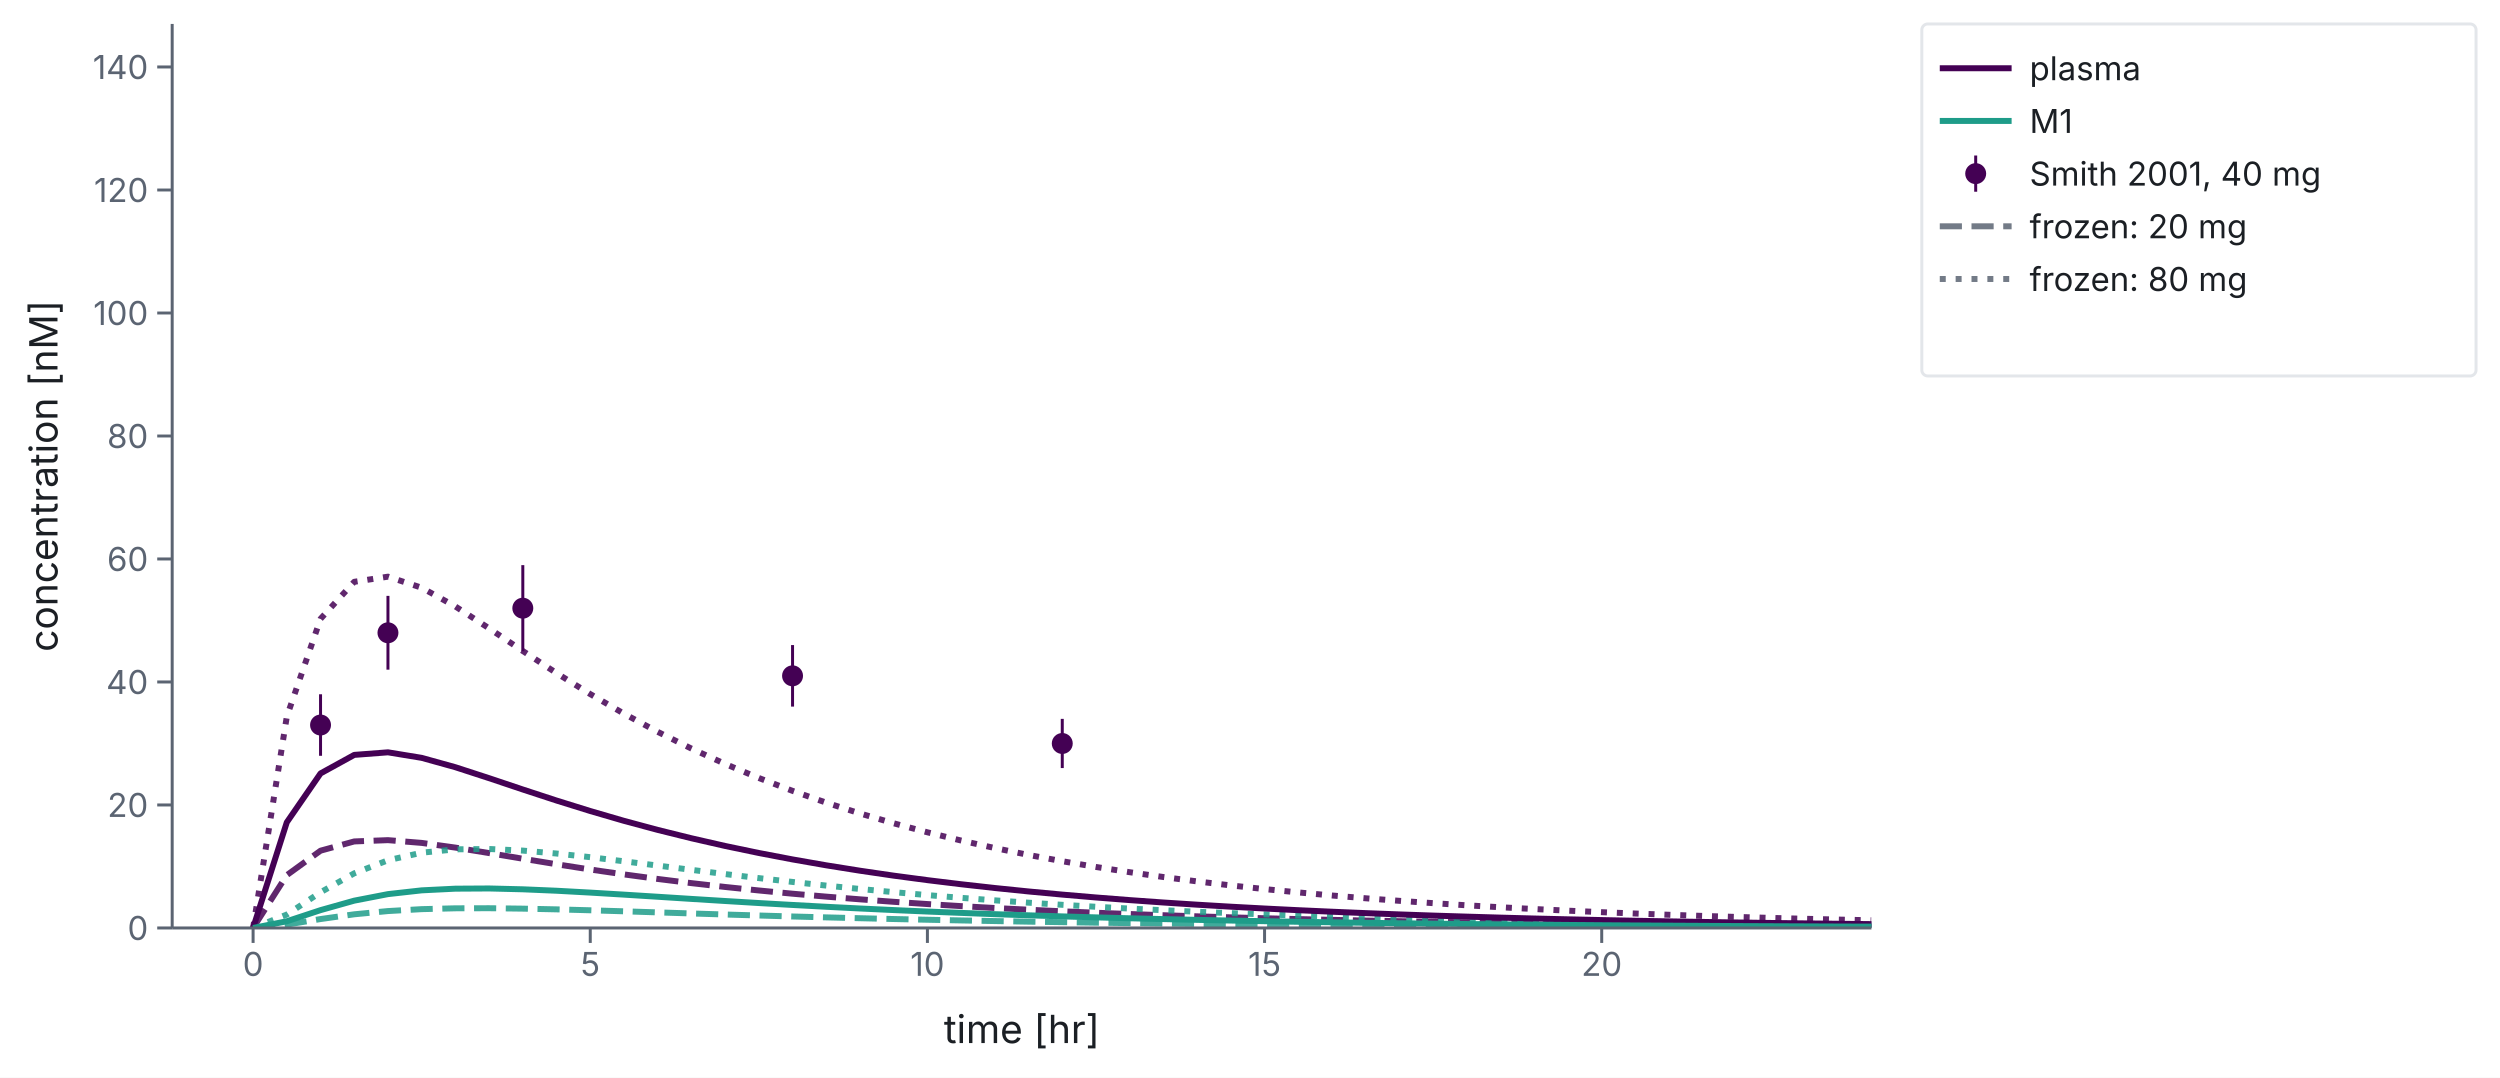
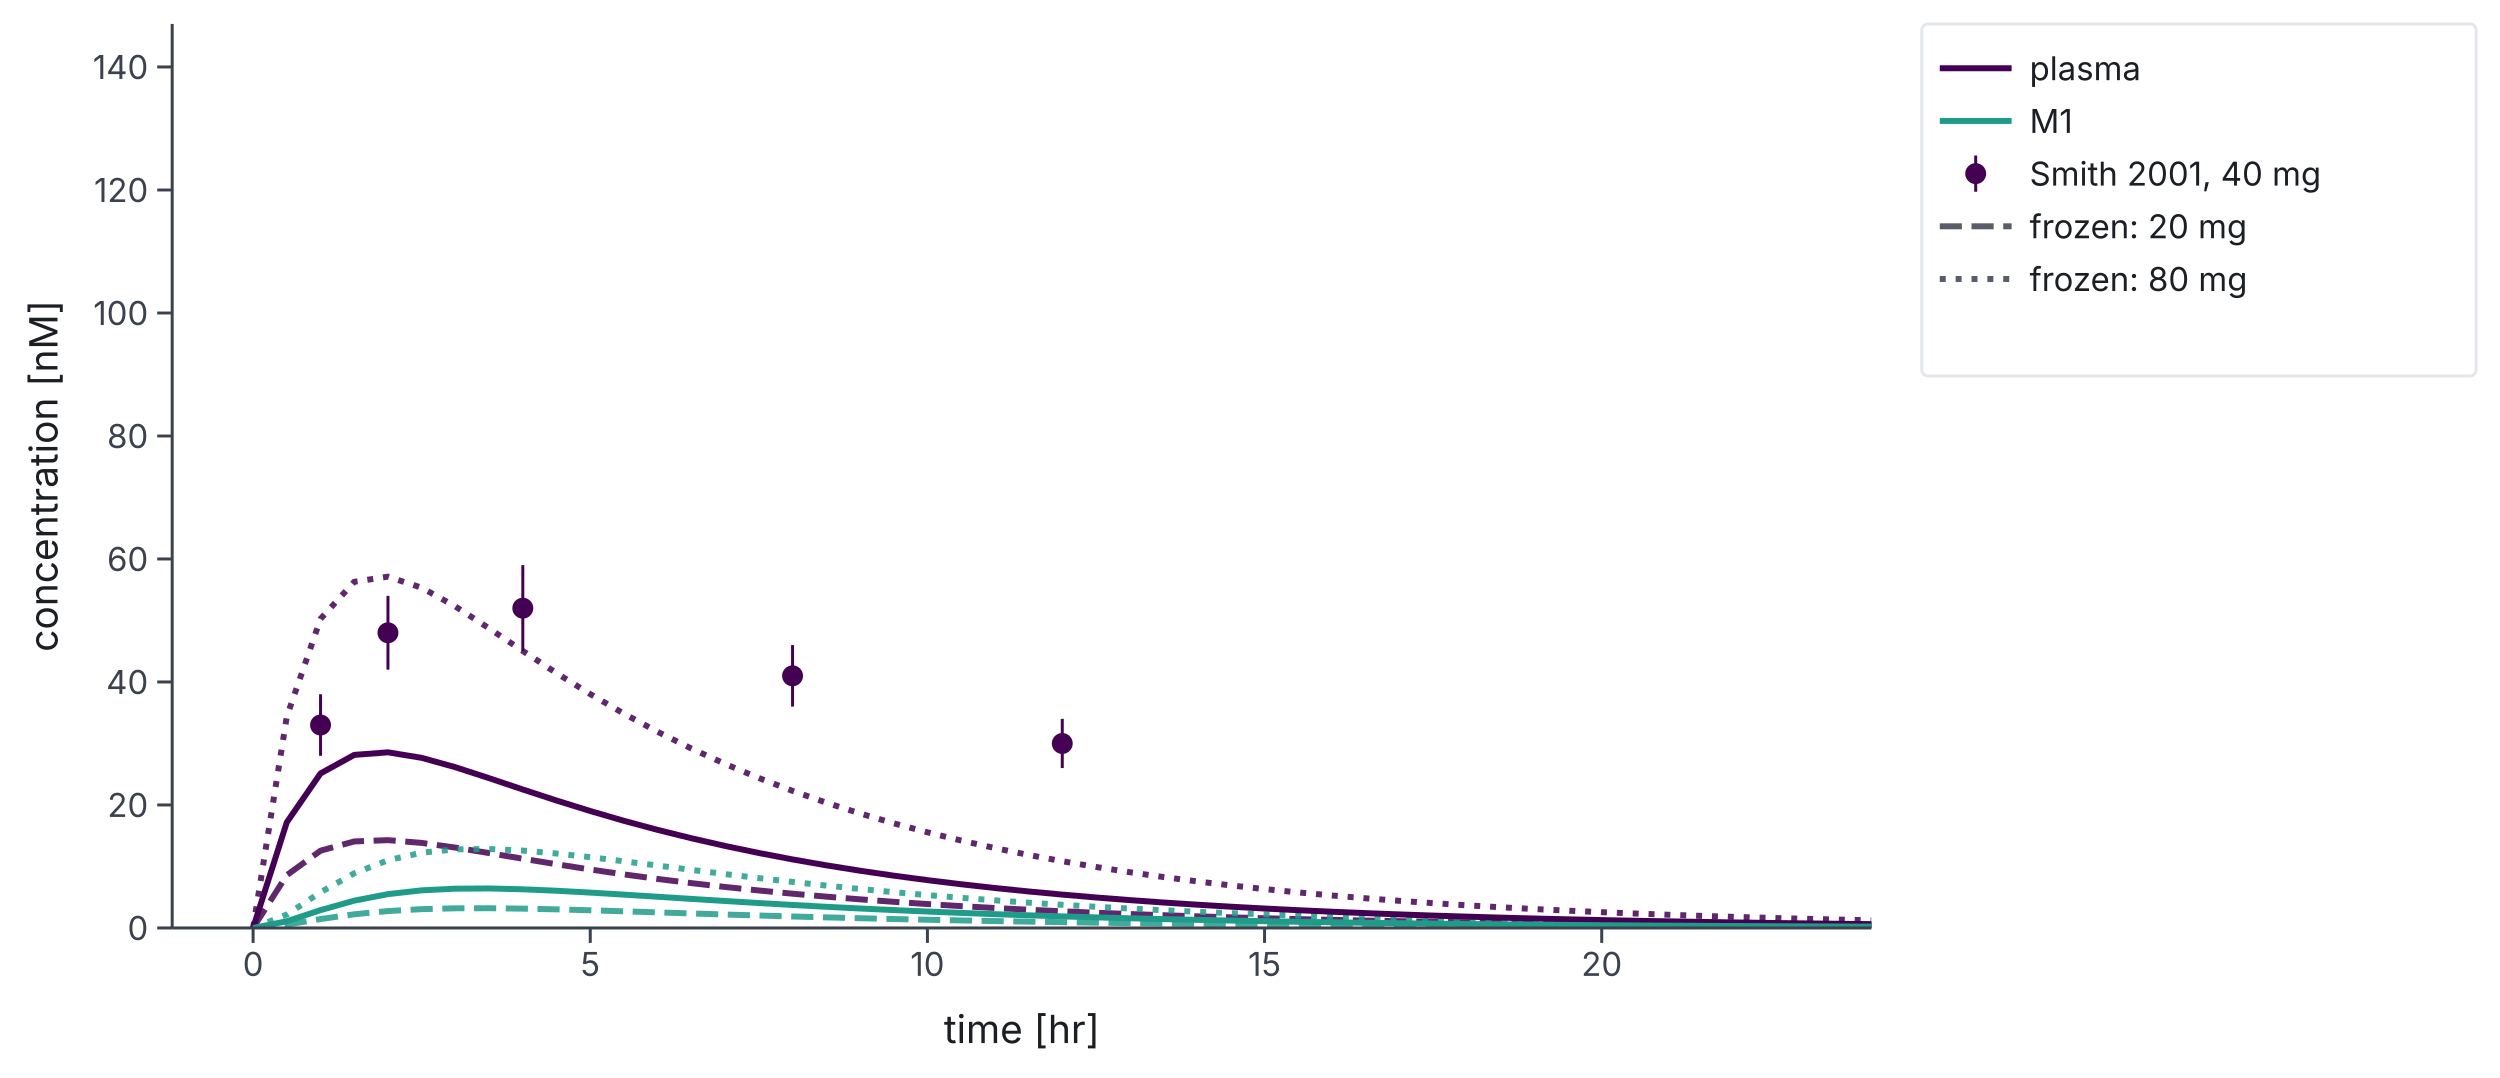
<svg xmlns="http://www.w3.org/2000/svg" width="835.15" height="360" viewBox="0 0 835.15 360" class="sbmlsim-figure" role="img" font-family="Inter, -apple-system, BlinkMacSystemFont, 'Segoe UI', Roboto, Helvetica, Arial, sans-serif">
  <defs>
-     <clipPath id="sbmlsim-28e5d85b9f7f-p0-clip-0">
+     <clipPath id="sbmlsim-485a35081acf-p0-clip-0">
      <rect x="49.52" y="0" width="567.66" height="302" />
    </clipPath>
  </defs>
  <g class="charton-background">
    <rect x="0" y="0" width="835.15" height="360" fill="#ffffff" />
  </g>
  <svg class="sbmlsim-plot" data-plot="p" x="8" y="8" width="624" height="344" overflow="visible">
-     <g class="charton-plot" clip-path="url(#sbmlsim-28e5d85b9f7f-p0-clip-0)">
+     <g class="charton-plot" clip-path="url(#sbmlsim-485a35081acf-p0-clip-0)">
      <g class="sbmlsim-element sbmlsim-curve" data-element="frozen-1-plasma" data-legend="frozen-1">
        <g class="charton-mark charton-mark-path">
          <path d="M76.55 302L87.81 284.35L99.08 276.18L110.34 273.09L121.6 272.66L132.87 273.58L144.13 275.15L155.39 276.98L166.65 278.87L177.92 280.71L189.18 282.47L200.44 284.1L211.71 285.62L222.97 287.02L234.23 288.3L245.5 289.47L256.76 290.55L268.02 291.53L279.29 292.43L290.55 293.26L301.81 294.01L313.07 294.7L324.34 295.33L335.6 295.9L346.86 296.43L358.13 296.91L369.39 297.34L380.65 297.74L391.92 298.11L403.18 298.45L414.44 298.75L425.7 299.03L436.97 299.29L448.23 299.52L459.49 299.73L470.76 299.93L482.02 300.11L493.28 300.27L504.55 300.42L515.81 300.55L527.07 300.68L538.33 300.79L549.6 300.9L560.86 300.99L572.12 301.08L583.39 301.16L594.65 301.23L605.91 301.3L617.18 301.36" fill="none" stroke="#440154" stroke-width="2" stroke-dasharray="7.4 3.2" stroke-linejoin="round" opacity="0.85" />
        </g>
      </g>
      <g class="sbmlsim-element sbmlsim-curve" data-element="frozen-1-metabolite" data-legend="frozen-1">
        <g class="charton-mark charton-mark-path">
          <path d="M76.55 302L87.81 300.88L99.08 299.02L110.34 297.43L121.6 296.35L132.87 295.71L144.13 295.43L155.39 295.4L166.65 295.54L177.92 295.78L189.18 296.09L200.44 296.43L211.71 296.79L222.97 297.15L234.23 297.5L245.5 297.83L256.76 298.16L268.02 298.46L279.29 298.74L290.55 299.01L301.81 299.25L313.07 299.48L324.34 299.69L335.6 299.89L346.86 300.06L358.13 300.23L369.39 300.38L380.65 300.52L391.92 300.64L403.18 300.76L414.44 300.87L425.7 300.96L436.97 301.05L448.23 301.13L459.49 301.21L470.76 301.28L482.02 301.34L493.28 301.39L504.55 301.45L515.81 301.49L527.07 301.54L538.33 301.58L549.6 301.61L560.86 301.65L572.12 301.68L583.39 301.71L594.65 301.73L605.91 301.75L617.18 301.78" fill="none" stroke="#1e9c89" stroke-width="2" stroke-dasharray="7.4 3.2" stroke-linejoin="round" opacity="0.85" />
        </g>
      </g>
      <g class="sbmlsim-element sbmlsim-curve" data-element="frozen-2-plasma" data-legend="frozen-2">
        <g class="charton-mark charton-mark-path">
          <path d="M76.55 302L87.81 231.4L99.08 198.73L110.34 186.36L121.6 184.64L132.87 188.34L144.13 194.6L155.39 201.92L166.65 209.47L177.92 216.86L189.18 223.87L200.44 230.42L211.71 236.48L222.97 242.07L234.23 247.2L245.5 251.9L256.76 256.2L268.02 260.14L279.29 263.74L290.55 267.03L301.81 270.04L313.07 272.79L324.34 275.3L335.6 277.6L346.86 279.7L358.13 281.62L369.39 283.37L380.65 284.98L391.92 286.44L403.18 287.78L414.44 289.01L425.7 290.12L436.97 291.15L448.23 292.08L459.49 292.93L470.76 293.71L482.02 294.43L493.28 295.08L504.55 295.67L515.81 296.22L527.07 296.72L538.33 297.17L549.6 297.59L560.86 297.97L572.12 298.31L583.39 298.63L594.65 298.92L605.91 299.19L617.18 299.43" fill="none" stroke="#440154" stroke-width="2" stroke-dasharray="2 3.3" stroke-linejoin="round" opacity="0.85" />
        </g>
      </g>
      <g class="sbmlsim-element sbmlsim-curve" data-element="frozen-2-metabolite" data-legend="frozen-2">
        <g class="charton-mark charton-mark-path">
          <path d="M76.55 302L87.81 297.52L99.08 290.08L110.34 283.74L121.6 279.38L132.87 276.85L144.13 275.73L155.39 275.61L166.65 276.15L177.92 277.13L189.18 278.35L200.44 279.72L211.71 281.15L222.97 282.58L234.23 283.99L245.5 285.34L256.76 286.62L268.02 287.84L279.29 288.97L290.55 290.03L301.81 291.02L313.07 291.93L324.34 292.77L335.6 293.55L346.86 294.26L358.13 294.92L369.39 295.52L380.65 296.07L391.92 296.58L403.18 297.04L414.44 297.46L425.7 297.85L436.97 298.21L448.23 298.53L459.49 298.83L470.76 299.1L482.02 299.35L493.28 299.58L504.55 299.79L515.81 299.98L527.07 300.15L538.33 300.31L549.6 300.46L560.86 300.59L572.12 300.71L583.39 300.82L594.65 300.92L605.91 301.02L617.18 301.1" fill="none" stroke="#1e9c89" stroke-width="2" stroke-dasharray="2 3.3" stroke-linejoin="round" opacity="0.85" />
        </g>
      </g>
      <g class="sbmlsim-element sbmlsim-curve" data-element="plasma" data-legend="plasma">
        <g class="charton-mark charton-mark-path">
          <path d="M76.55 302L87.81 266.7L99.08 250.37L110.34 244.18L121.6 243.32L132.87 245.17L144.13 248.3L155.39 251.96L166.65 255.74L177.92 259.43L189.18 262.93L200.44 266.21L211.71 269.24L222.97 272.03L234.23 274.6L245.5 276.95L256.76 279.1L268.02 281.07L279.29 282.87L290.55 284.52L301.81 286.02L313.07 287.39L324.34 288.65L335.6 289.8L346.86 290.85L358.13 291.81L369.39 292.69L380.65 293.49L391.92 294.22L403.18 294.89L414.44 295.5L425.7 296.06L436.97 296.57L448.23 297.04L459.49 297.47L470.76 297.86L482.02 298.21L493.28 298.54L504.55 298.84L515.81 299.11L527.07 299.36L538.33 299.59L549.6 299.79L560.86 299.98L572.12 300.16L583.39 300.32L594.65 300.46L605.91 300.59L617.18 300.71" fill="none" stroke="#440154" stroke-width="2" stroke-linejoin="round" />
        </g>
      </g>
      <g class="sbmlsim-element sbmlsim-curve" data-element="metabolite" data-legend="metabolite">
        <g class="charton-mark charton-mark-path">
          <path d="M76.55 302L87.81 299.76L99.08 296.04L110.34 292.87L121.6 290.69L132.87 289.43L144.13 288.87L155.39 288.8L166.65 289.08L177.92 289.56L189.18 290.18L200.44 290.86L211.71 291.57L222.97 292.29L234.23 292.99L245.5 293.67L256.76 294.31L268.02 294.92L279.29 295.49L290.55 296.02L301.81 296.51L313.07 296.96L324.34 297.39L335.6 297.77L346.86 298.13L358.13 298.46L369.39 298.76L380.65 299.03L391.92 299.29L403.18 299.52L414.44 299.73L425.7 299.93L436.97 300.1L448.23 300.27L459.49 300.42L470.76 300.55L482.02 300.68L493.28 300.79L504.55 300.89L515.81 300.99L527.07 301.08L538.33 301.16L549.6 301.23L560.86 301.29L572.12 301.36L583.39 301.41L594.65 301.46L605.91 301.51L617.18 301.55" fill="none" stroke="#1e9c89" stroke-width="2" stroke-linejoin="round" />
        </g>
      </g>
      <g class="sbmlsim-element sbmlsim-curve" data-element="study-a" data-legend="study-a">
        <g class="charton-mark charton-mark-path">
          <path d="M99.08 244.48L99.08 223.93M121.6 215.71L121.6 191.06M166.65 209.55L166.65 180.79M256.76 228.04L256.76 207.5M346.86 248.59L346.86 232.15" fill="none" stroke="#440154" stroke-width="1" stroke-linejoin="round" />
        </g>
        <g class="charton-mark charton-mark-point">
          <circle cx="99.08" cy="234.2" r="3" fill="#440154" stroke="#440154" stroke-width="1" />
          <circle cx="121.6" cy="203.39" r="3" fill="#440154" stroke="#440154" stroke-width="1" />
          <circle cx="166.65" cy="195.17" r="3" fill="#440154" stroke="#440154" stroke-width="1" />
          <circle cx="256.76" cy="217.77" r="3" fill="#440154" stroke="#440154" stroke-width="1" />
          <circle cx="346.86" cy="240.37" r="3" fill="#440154" stroke="#440154" stroke-width="1" />
        </g>
      </g>
    </g>
    <g class="charton-axis charton-axis-x" data-axis="x">
      <g class="charton-axis-line">
-         <path d="M49.52 302L617.18 302" fill="none" stroke="#5b6472" stroke-width="1" stroke-linejoin="round" />
+         <path d="M49.52 302L617.18 302" fill="none" stroke="#3b424d" stroke-width="1" stroke-linejoin="round" />
      </g>
      <g class="charton-tick">
-         <path d="M76.55 302L76.55 307" fill="none" stroke="#5b6472" stroke-width="1" stroke-linejoin="round" />
-         <path d="M189.18 302L189.18 307" fill="none" stroke="#5b6472" stroke-width="1" stroke-linejoin="round" />
-         <path d="M301.81 302L301.81 307" fill="none" stroke="#5b6472" stroke-width="1" stroke-linejoin="round" />
-         <path d="M414.44 302L414.44 307" fill="none" stroke="#5b6472" stroke-width="1" stroke-linejoin="round" />
-         <path d="M527.07 302L527.07 307" fill="none" stroke="#5b6472" stroke-width="1" stroke-linejoin="round" />
+         <path d="M76.55 302L76.55 307" fill="none" stroke="#3b424d" stroke-width="1" stroke-linejoin="round" />
+         <path d="M189.18 302L189.18 307" fill="none" stroke="#3b424d" stroke-width="1" stroke-linejoin="round" />
+         <path d="M301.81 302L301.81 307" fill="none" stroke="#3b424d" stroke-width="1" stroke-linejoin="round" />
+         <path d="M414.44 302L414.44 307" fill="none" stroke="#3b424d" stroke-width="1" stroke-linejoin="round" />
+         <path d="M527.07 302L527.07 307" fill="none" stroke="#3b424d" stroke-width="1" stroke-linejoin="round" />
      </g>
      <g class="charton-tick-label">
-         <text x="76.55" y="310" font-size="11" fill="#5b6472" text-anchor="middle" dominant-baseline="hanging">0</text>
-         <text x="189.18" y="310" font-size="11" fill="#5b6472" text-anchor="middle" dominant-baseline="hanging">5</text>
-         <text x="301.81" y="310" font-size="11" fill="#5b6472" text-anchor="middle" dominant-baseline="hanging">10</text>
-         <text x="414.44" y="310" font-size="11" fill="#5b6472" text-anchor="middle" dominant-baseline="hanging">15</text>
-         <text x="527.07" y="310" font-size="11" fill="#5b6472" text-anchor="middle" dominant-baseline="hanging">20</text>
+         <text x="76.55" y="310" font-size="11" fill="#3b424d" text-anchor="middle" dominant-baseline="hanging">0</text>
+         <text x="189.18" y="310" font-size="11" fill="#3b424d" text-anchor="middle" dominant-baseline="hanging">5</text>
+         <text x="301.81" y="310" font-size="11" fill="#3b424d" text-anchor="middle" dominant-baseline="hanging">10</text>
+         <text x="414.44" y="310" font-size="11" fill="#3b424d" text-anchor="middle" dominant-baseline="hanging">15</text>
+         <text x="527.07" y="310" font-size="11" fill="#3b424d" text-anchor="middle" dominant-baseline="hanging">20</text>
      </g>
      <g class="charton-axis-title">
        <text x="333.35" y="331" font-size="13" fill="#1b1f24" text-anchor="middle" dominant-baseline="hanging">time [hr]</text>
      </g>
    </g>
    <g class="charton-axis charton-axis-y" data-axis="y">
      <g class="charton-axis-line">
-         <path d="M49.52 0L49.52 302" fill="none" stroke="#5b6472" stroke-width="1" stroke-linejoin="round" />
+         <path d="M49.52 0L49.52 302" fill="none" stroke="#3b424d" stroke-width="1" stroke-linejoin="round" />
      </g>
      <g class="charton-tick">
-         <path d="M49.52 302L44.52 302" fill="none" stroke="#5b6472" stroke-width="1" stroke-linejoin="round" />
-         <path d="M49.52 260.91L44.52 260.91" fill="none" stroke="#5b6472" stroke-width="1" stroke-linejoin="round" />
-         <path d="M49.52 219.82L44.52 219.82" fill="none" stroke="#5b6472" stroke-width="1" stroke-linejoin="round" />
-         <path d="M49.52 178.73L44.52 178.73" fill="none" stroke="#5b6472" stroke-width="1" stroke-linejoin="round" />
-         <path d="M49.52 137.65L44.52 137.65" fill="none" stroke="#5b6472" stroke-width="1" stroke-linejoin="round" />
-         <path d="M49.52 96.56L44.52 96.56" fill="none" stroke="#5b6472" stroke-width="1" stroke-linejoin="round" />
-         <path d="M49.52 55.47L44.52 55.47" fill="none" stroke="#5b6472" stroke-width="1" stroke-linejoin="round" />
-         <path d="M49.52 14.38L44.52 14.38" fill="none" stroke="#5b6472" stroke-width="1" stroke-linejoin="round" />
+         <path d="M49.52 302L44.52 302" fill="none" stroke="#3b424d" stroke-width="1" stroke-linejoin="round" />
+         <path d="M49.52 260.91L44.52 260.91" fill="none" stroke="#3b424d" stroke-width="1" stroke-linejoin="round" />
+         <path d="M49.52 219.82L44.52 219.82" fill="none" stroke="#3b424d" stroke-width="1" stroke-linejoin="round" />
+         <path d="M49.52 178.73L44.52 178.73" fill="none" stroke="#3b424d" stroke-width="1" stroke-linejoin="round" />
+         <path d="M49.52 137.65L44.52 137.65" fill="none" stroke="#3b424d" stroke-width="1" stroke-linejoin="round" />
+         <path d="M49.52 96.56L44.52 96.56" fill="none" stroke="#3b424d" stroke-width="1" stroke-linejoin="round" />
+         <path d="M49.52 55.47L44.52 55.47" fill="none" stroke="#3b424d" stroke-width="1" stroke-linejoin="round" />
+         <path d="M49.52 14.38L44.52 14.38" fill="none" stroke="#3b424d" stroke-width="1" stroke-linejoin="round" />
      </g>
      <g class="charton-tick-label">
-         <text x="41.52" y="302" font-size="11" fill="#5b6472" text-anchor="end" dominant-baseline="central">0</text>
-         <text x="41.52" y="260.91" font-size="11" fill="#5b6472" text-anchor="end" dominant-baseline="central">20</text>
-         <text x="41.52" y="219.82" font-size="11" fill="#5b6472" text-anchor="end" dominant-baseline="central">40</text>
-         <text x="41.52" y="178.73" font-size="11" fill="#5b6472" text-anchor="end" dominant-baseline="central">60</text>
-         <text x="41.52" y="137.65" font-size="11" fill="#5b6472" text-anchor="end" dominant-baseline="central">80</text>
-         <text x="41.52" y="96.56" font-size="11" fill="#5b6472" text-anchor="end" dominant-baseline="central">100</text>
-         <text x="41.52" y="55.47" font-size="11" fill="#5b6472" text-anchor="end" dominant-baseline="central">120</text>
-         <text x="41.52" y="14.38" font-size="11" fill="#5b6472" text-anchor="end" dominant-baseline="central">140</text>
+         <text x="41.52" y="302" font-size="11" fill="#3b424d" text-anchor="end" dominant-baseline="central">0</text>
+         <text x="41.52" y="260.91" font-size="11" fill="#3b424d" text-anchor="end" dominant-baseline="central">20</text>
+         <text x="41.52" y="219.82" font-size="11" fill="#3b424d" text-anchor="end" dominant-baseline="central">40</text>
+         <text x="41.52" y="178.73" font-size="11" fill="#3b424d" text-anchor="end" dominant-baseline="central">60</text>
+         <text x="41.52" y="137.65" font-size="11" fill="#3b424d" text-anchor="end" dominant-baseline="central">80</text>
+         <text x="41.52" y="96.56" font-size="11" fill="#3b424d" text-anchor="end" dominant-baseline="central">100</text>
+         <text x="41.52" y="55.47" font-size="11" fill="#3b424d" text-anchor="end" dominant-baseline="central">120</text>
+         <text x="41.52" y="14.38" font-size="11" fill="#3b424d" text-anchor="end" dominant-baseline="central">140</text>
      </g>
      <g class="charton-axis-title">
        <text x="6.5" y="151" font-size="13" fill="#1b1f24" text-anchor="middle" dominant-baseline="middle" transform="rotate(-90 6.5 151)">concentration [nM]</text>
      </g>
    </g>
  </svg>
  <g class="sbmlsim-legend" data-plot="p">
    <rect class="sbmlsim-legend-frame" x="642" y="8" width="185.15" height="117.6" rx="2" fill="#ffffff" fill-opacity="0.85" stroke="#e3e6ea" stroke-width="1" />
    <g class="sbmlsim-legend-entry" data-legend="plasma">
      <g class="sbmlsim-legend-swatch" transform="translate(648 22.8)">
        <path d="M0 0L24 0" fill="none" stroke="#440154" stroke-width="2" />
      </g>
      <text class="sbmlsim-legend-label" x="678" y="22.8" font-size="11" fill="#1b1f24" dominant-baseline="central">plasma</text>
    </g>
    <g class="sbmlsim-legend-entry" data-legend="metabolite">
      <g class="sbmlsim-legend-swatch" transform="translate(648 40.4)">
        <path d="M0 0L24 0" fill="none" stroke="#1e9c89" stroke-width="2" />
      </g>
      <text class="sbmlsim-legend-label" x="678" y="40.4" font-size="11" fill="#1b1f24" dominant-baseline="central">M1</text>
    </g>
    <g class="sbmlsim-legend-entry" data-legend="study-a">
      <g class="sbmlsim-legend-swatch" transform="translate(648 58)">
        <path d="M12 -6.05L12 6.05" fill="none" stroke="#440154" stroke-width="1" />
        <circle cx="12" cy="0" r="3" fill="#440154" stroke="#440154" stroke-width="1" />
      </g>
      <text class="sbmlsim-legend-label" x="678" y="58" font-size="11" fill="#1b1f24" dominant-baseline="central">Smith 2001, 40 mg</text>
    </g>
    <g class="sbmlsim-legend-entry" data-legend="frozen-1">
      <g class="sbmlsim-legend-swatch" transform="translate(648 75.6)">
-         <path d="M0 0L24 0" fill="none" stroke="#5b6472" stroke-width="2" stroke-dasharray="7.4 3.2" opacity="0.85" />
+         <path d="M0 0L24 0" fill="none" stroke="#3b424d" stroke-width="2" stroke-dasharray="7.4 3.2" opacity="0.85" />
      </g>
      <text class="sbmlsim-legend-label" x="678" y="75.6" font-size="11" fill="#1b1f24" dominant-baseline="central">frozen: 20 mg</text>
    </g>
    <g class="sbmlsim-legend-entry" data-legend="frozen-2">
      <g class="sbmlsim-legend-swatch" transform="translate(648 93.2)">
-         <path d="M0 0L24 0" fill="none" stroke="#5b6472" stroke-width="2" stroke-dasharray="2 3.3" opacity="0.85" />
+         <path d="M0 0L24 0" fill="none" stroke="#3b424d" stroke-width="2" stroke-dasharray="2 3.3" opacity="0.85" />
      </g>
      <text class="sbmlsim-legend-label" x="678" y="93.2" font-size="11" fill="#1b1f24" dominant-baseline="central">frozen: 80 mg</text>
    </g>
  </g>
</svg>
